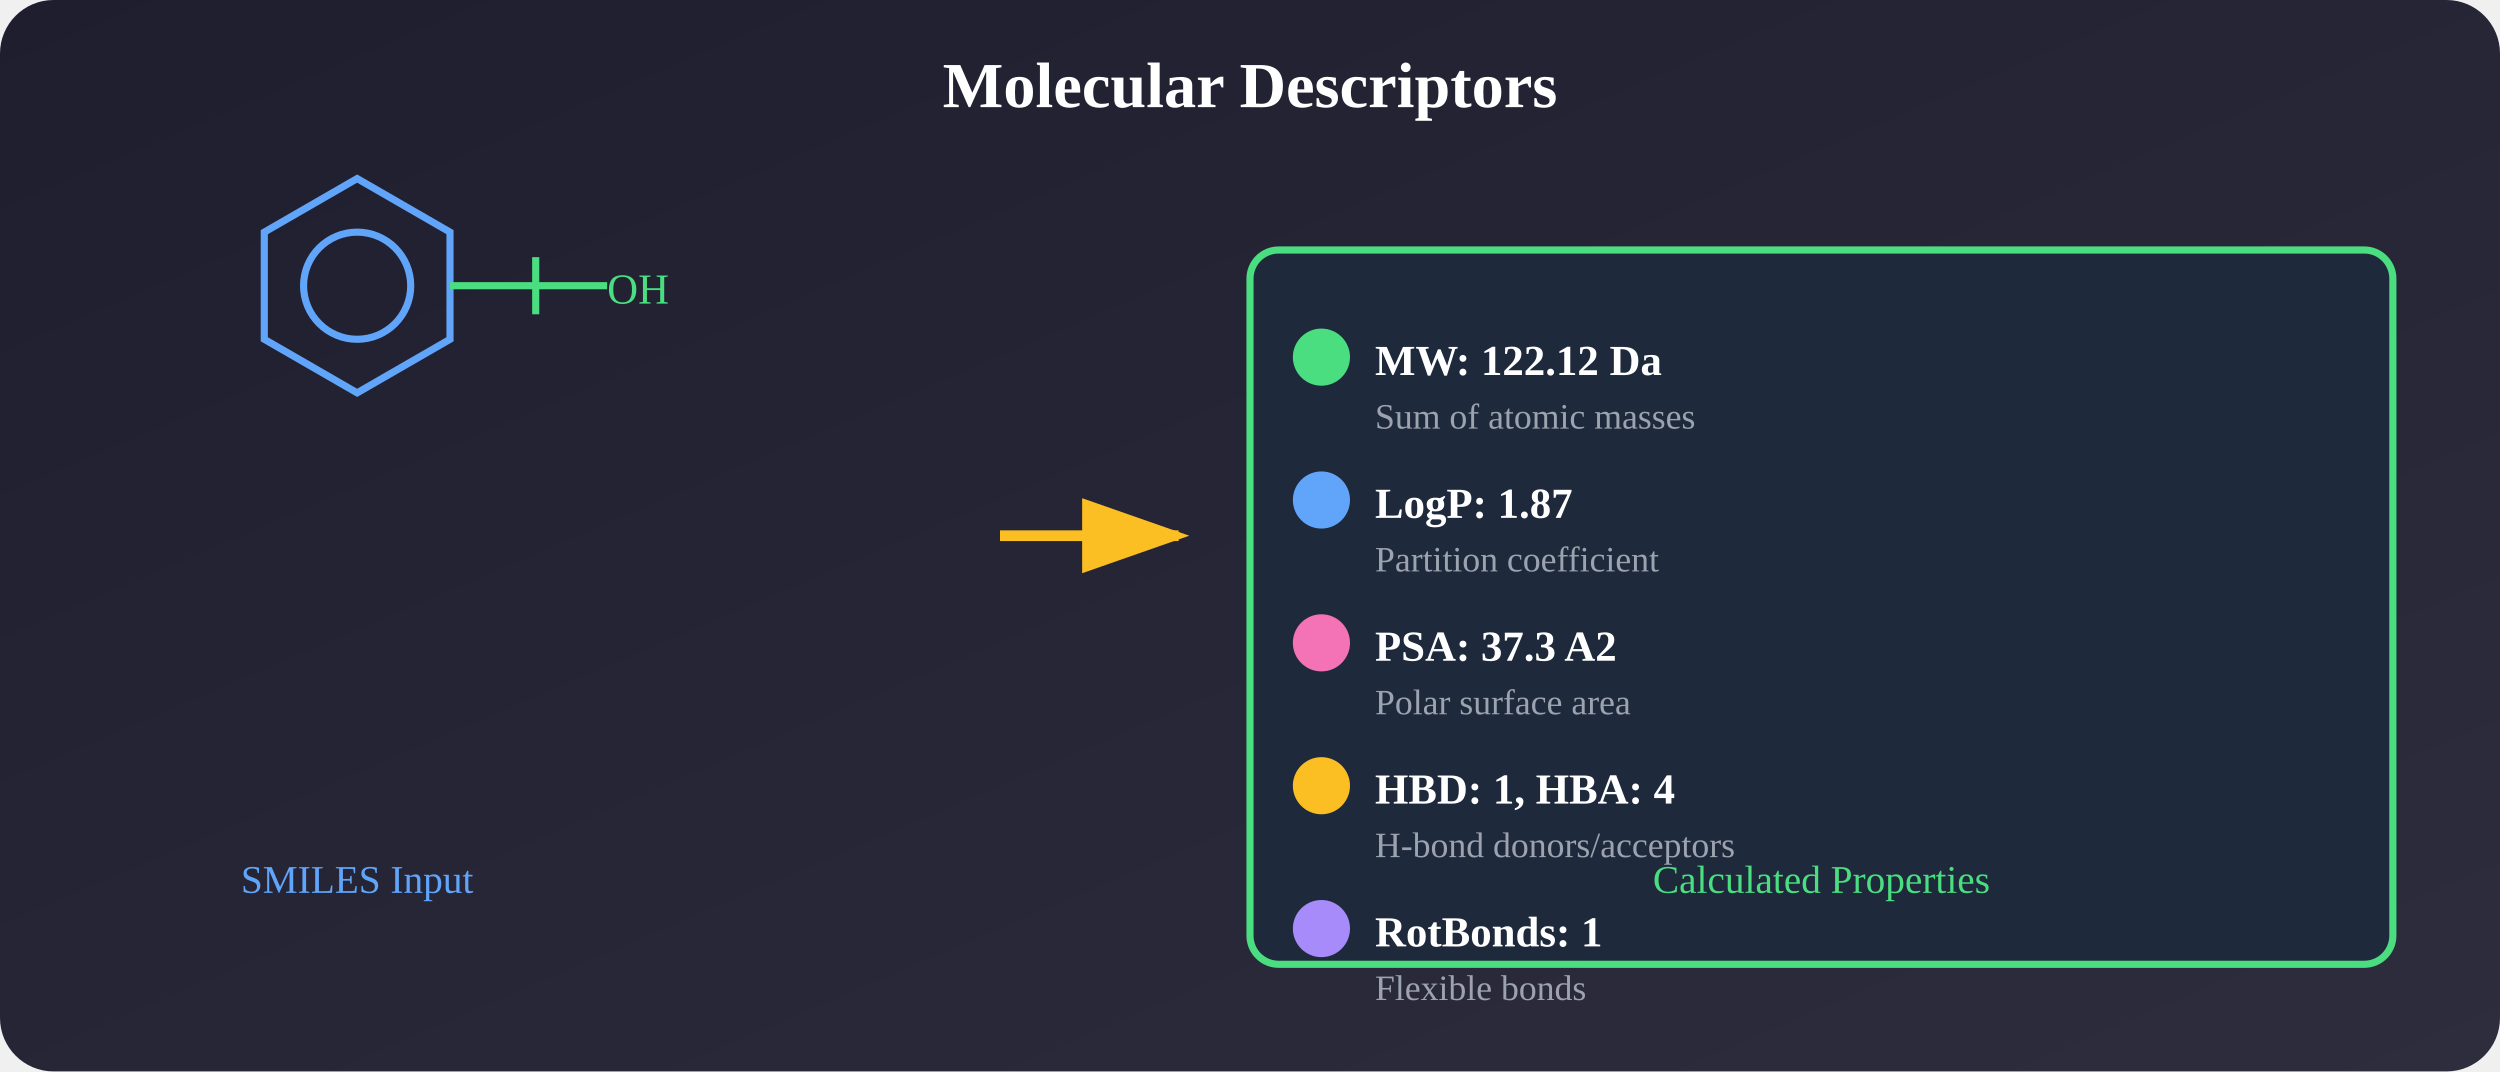
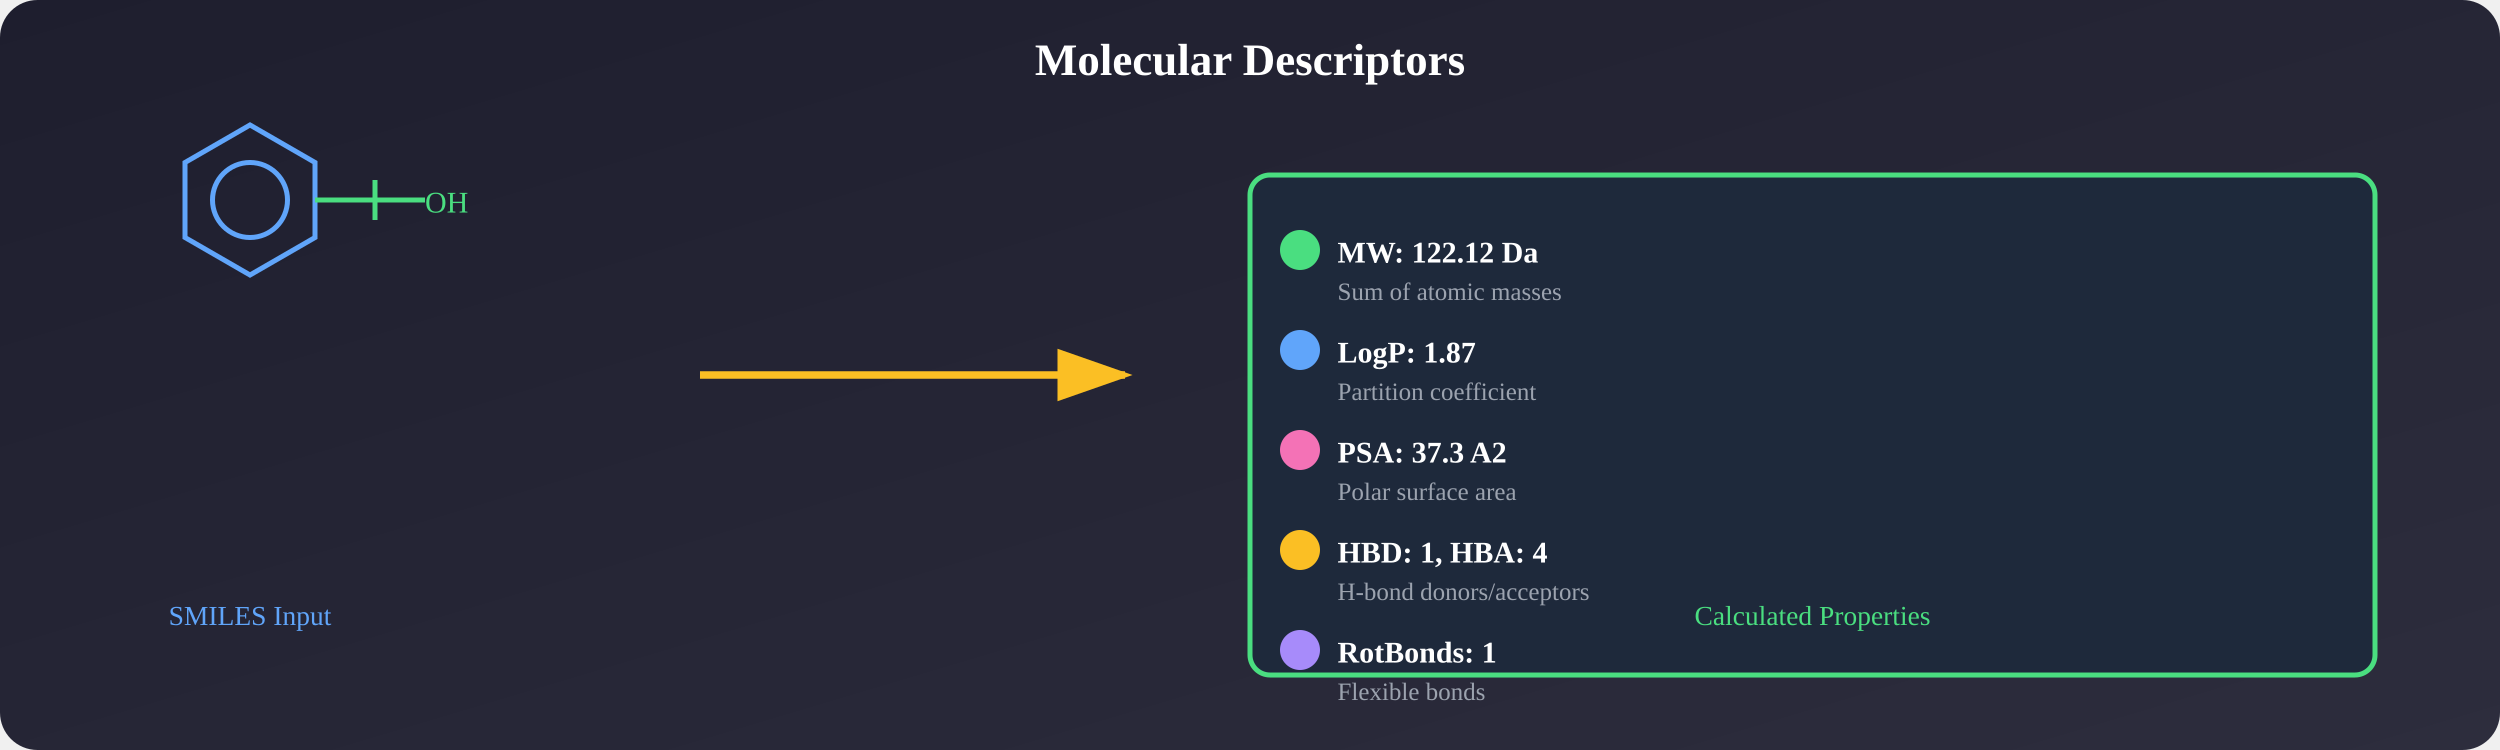
- <svg xmlns="http://www.w3.org/2000/svg" viewBox="0 0 700 300">
+ <svg xmlns="http://www.w3.org/2000/svg" viewBox="0 0 1000 300">
  <defs>
    <linearGradient id="descBg" x1="0%" y1="0%" x2="100%" y2="100%">
      <stop offset="0%" style="stop-color:#1e1e2e;stop-opacity:1" />
      <stop offset="100%" style="stop-color:#2d2d3d;stop-opacity:1" />
    </linearGradient>
  </defs>
-   <rect width="700" height="300" fill="url(#descBg)" rx="15" />
-   <text x="350" y="30" fill="#ffffff" text-anchor="middle" font-size="18" font-weight="bold">Molecular Descriptors</text>
+   <rect width="1000" height="300" fill="url(#descBg)" rx="15" />
+   <text x="500" y="30" fill="#ffffff" text-anchor="middle" font-size="18" font-weight="bold">Molecular Descriptors</text>
  <g transform="translate(100, 80)">
    <polygon points="0,-30 26,-15 26,15 0,30 -26,15 -26,-15" stroke="#60a5fa" stroke-width="2" fill="none" />
    <circle r="15" stroke="#60a5fa" stroke-width="2" fill="none" />
    <line x1="26" y1="0" x2="50" y2="0" stroke="#4ade80" stroke-width="2" />
    <line x1="50" y1="-8" x2="50" y2="8" stroke="#4ade80" stroke-width="2" />
    <line x1="50" y1="0" x2="70" y2="0" stroke="#4ade80" stroke-width="2" />
    <text x="70" y="5" fill="#4ade80" font-size="12">OH</text>
  </g>
-   <g transform="translate(350, 70)">
-     <rect x="0" y="0" width="320" height="200" fill="#1e293b" stroke="#4ade80" stroke-width="2" rx="8" />
+   <g transform="translate(500, 70)">
+     <rect x="0" y="0" width="450" height="200" fill="#1e293b" stroke="#4ade80" stroke-width="2" rx="8" />
    <circle cx="20" cy="30" r="8" fill="#4ade80" />
    <text x="35" y="35" fill="#ffffff" font-size="12" font-weight="bold">MW: 122.12 Da</text>
    <text x="35" y="50" fill="#9ca3af" font-size="10">Sum of atomic masses</text>
    <circle cx="20" cy="70" r="8" fill="#60a5fa" />
    <text x="35" y="75" fill="#ffffff" font-size="12" font-weight="bold">LogP: 1.87</text>
    <text x="35" y="90" fill="#9ca3af" font-size="10">Partition coefficient</text>
    <circle cx="20" cy="110" r="8" fill="#f472b6" />
    <text x="35" y="115" fill="#ffffff" font-size="12" font-weight="bold">PSA: 37.3 A2</text>
    <text x="35" y="130" fill="#9ca3af" font-size="10">Polar surface area</text>
    <circle cx="20" cy="150" r="8" fill="#fbbf24" />
    <text x="35" y="155" fill="#ffffff" font-size="12" font-weight="bold">HBD: 1, HBA: 4</text>
    <text x="35" y="170" fill="#9ca3af" font-size="10">H-bond donors/acceptors</text>
    <circle cx="20" cy="190" r="8" fill="#a78bfa" />
    <text x="35" y="195" fill="#ffffff" font-size="12" font-weight="bold">RotBonds: 1</text>
    <text x="35" y="210" fill="#9ca3af" font-size="10">Flexible bonds</text>
  </g>
-   <path d="M280 150 L330 150" stroke="#fbbf24" stroke-width="3" marker-end="url(#arrowDesc)" />
+   <path d="M280 150 L450 150" stroke="#fbbf24" stroke-width="3" marker-end="url(#arrowDesc)" />
  <defs>
    <marker id="arrowDesc" markerWidth="10" markerHeight="7" refX="9" refY="3.5" orient="auto">
      <polygon points="0 0, 10 3.5, 0 7" fill="#fbbf24" />
    </marker>
  </defs>
  <text x="100" y="250" fill="#60a5fa" text-anchor="middle" font-size="11">SMILES Input</text>
-   <text x="510" y="250" fill="#4ade80" text-anchor="middle" font-size="11">Calculated Properties</text>
+   <text x="725" y="250" fill="#4ade80" text-anchor="middle" font-size="11">Calculated Properties</text>
</svg>
